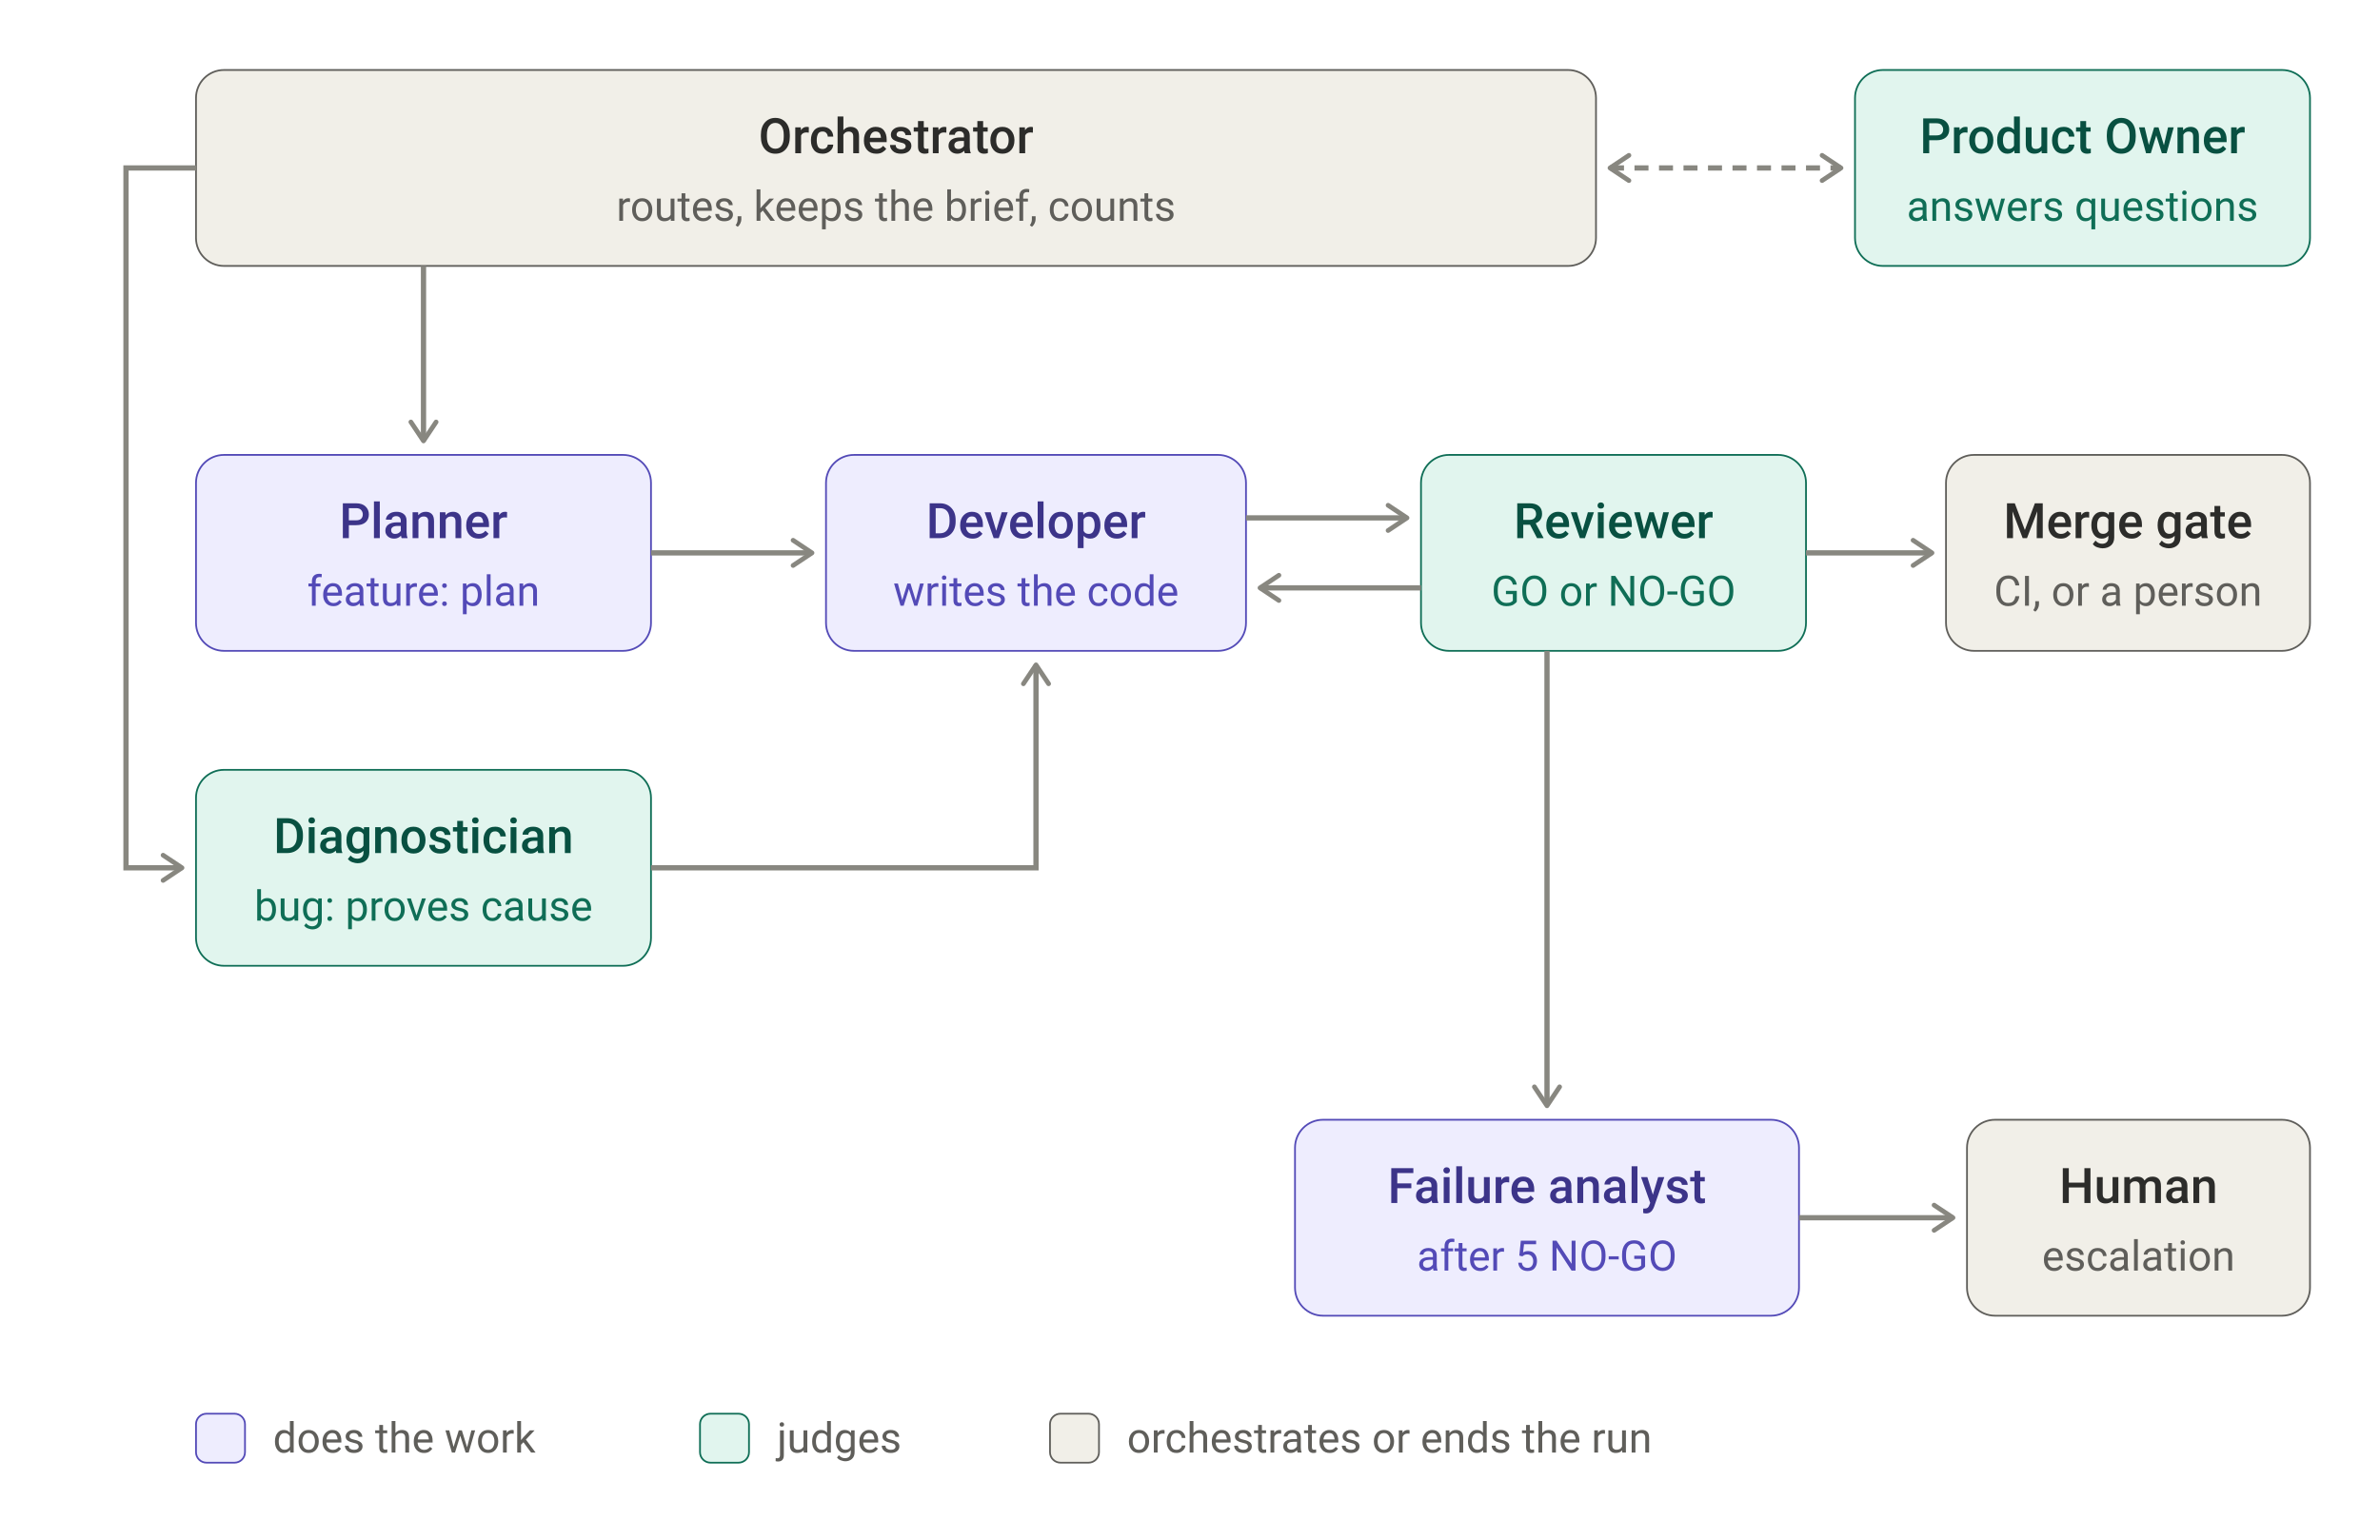
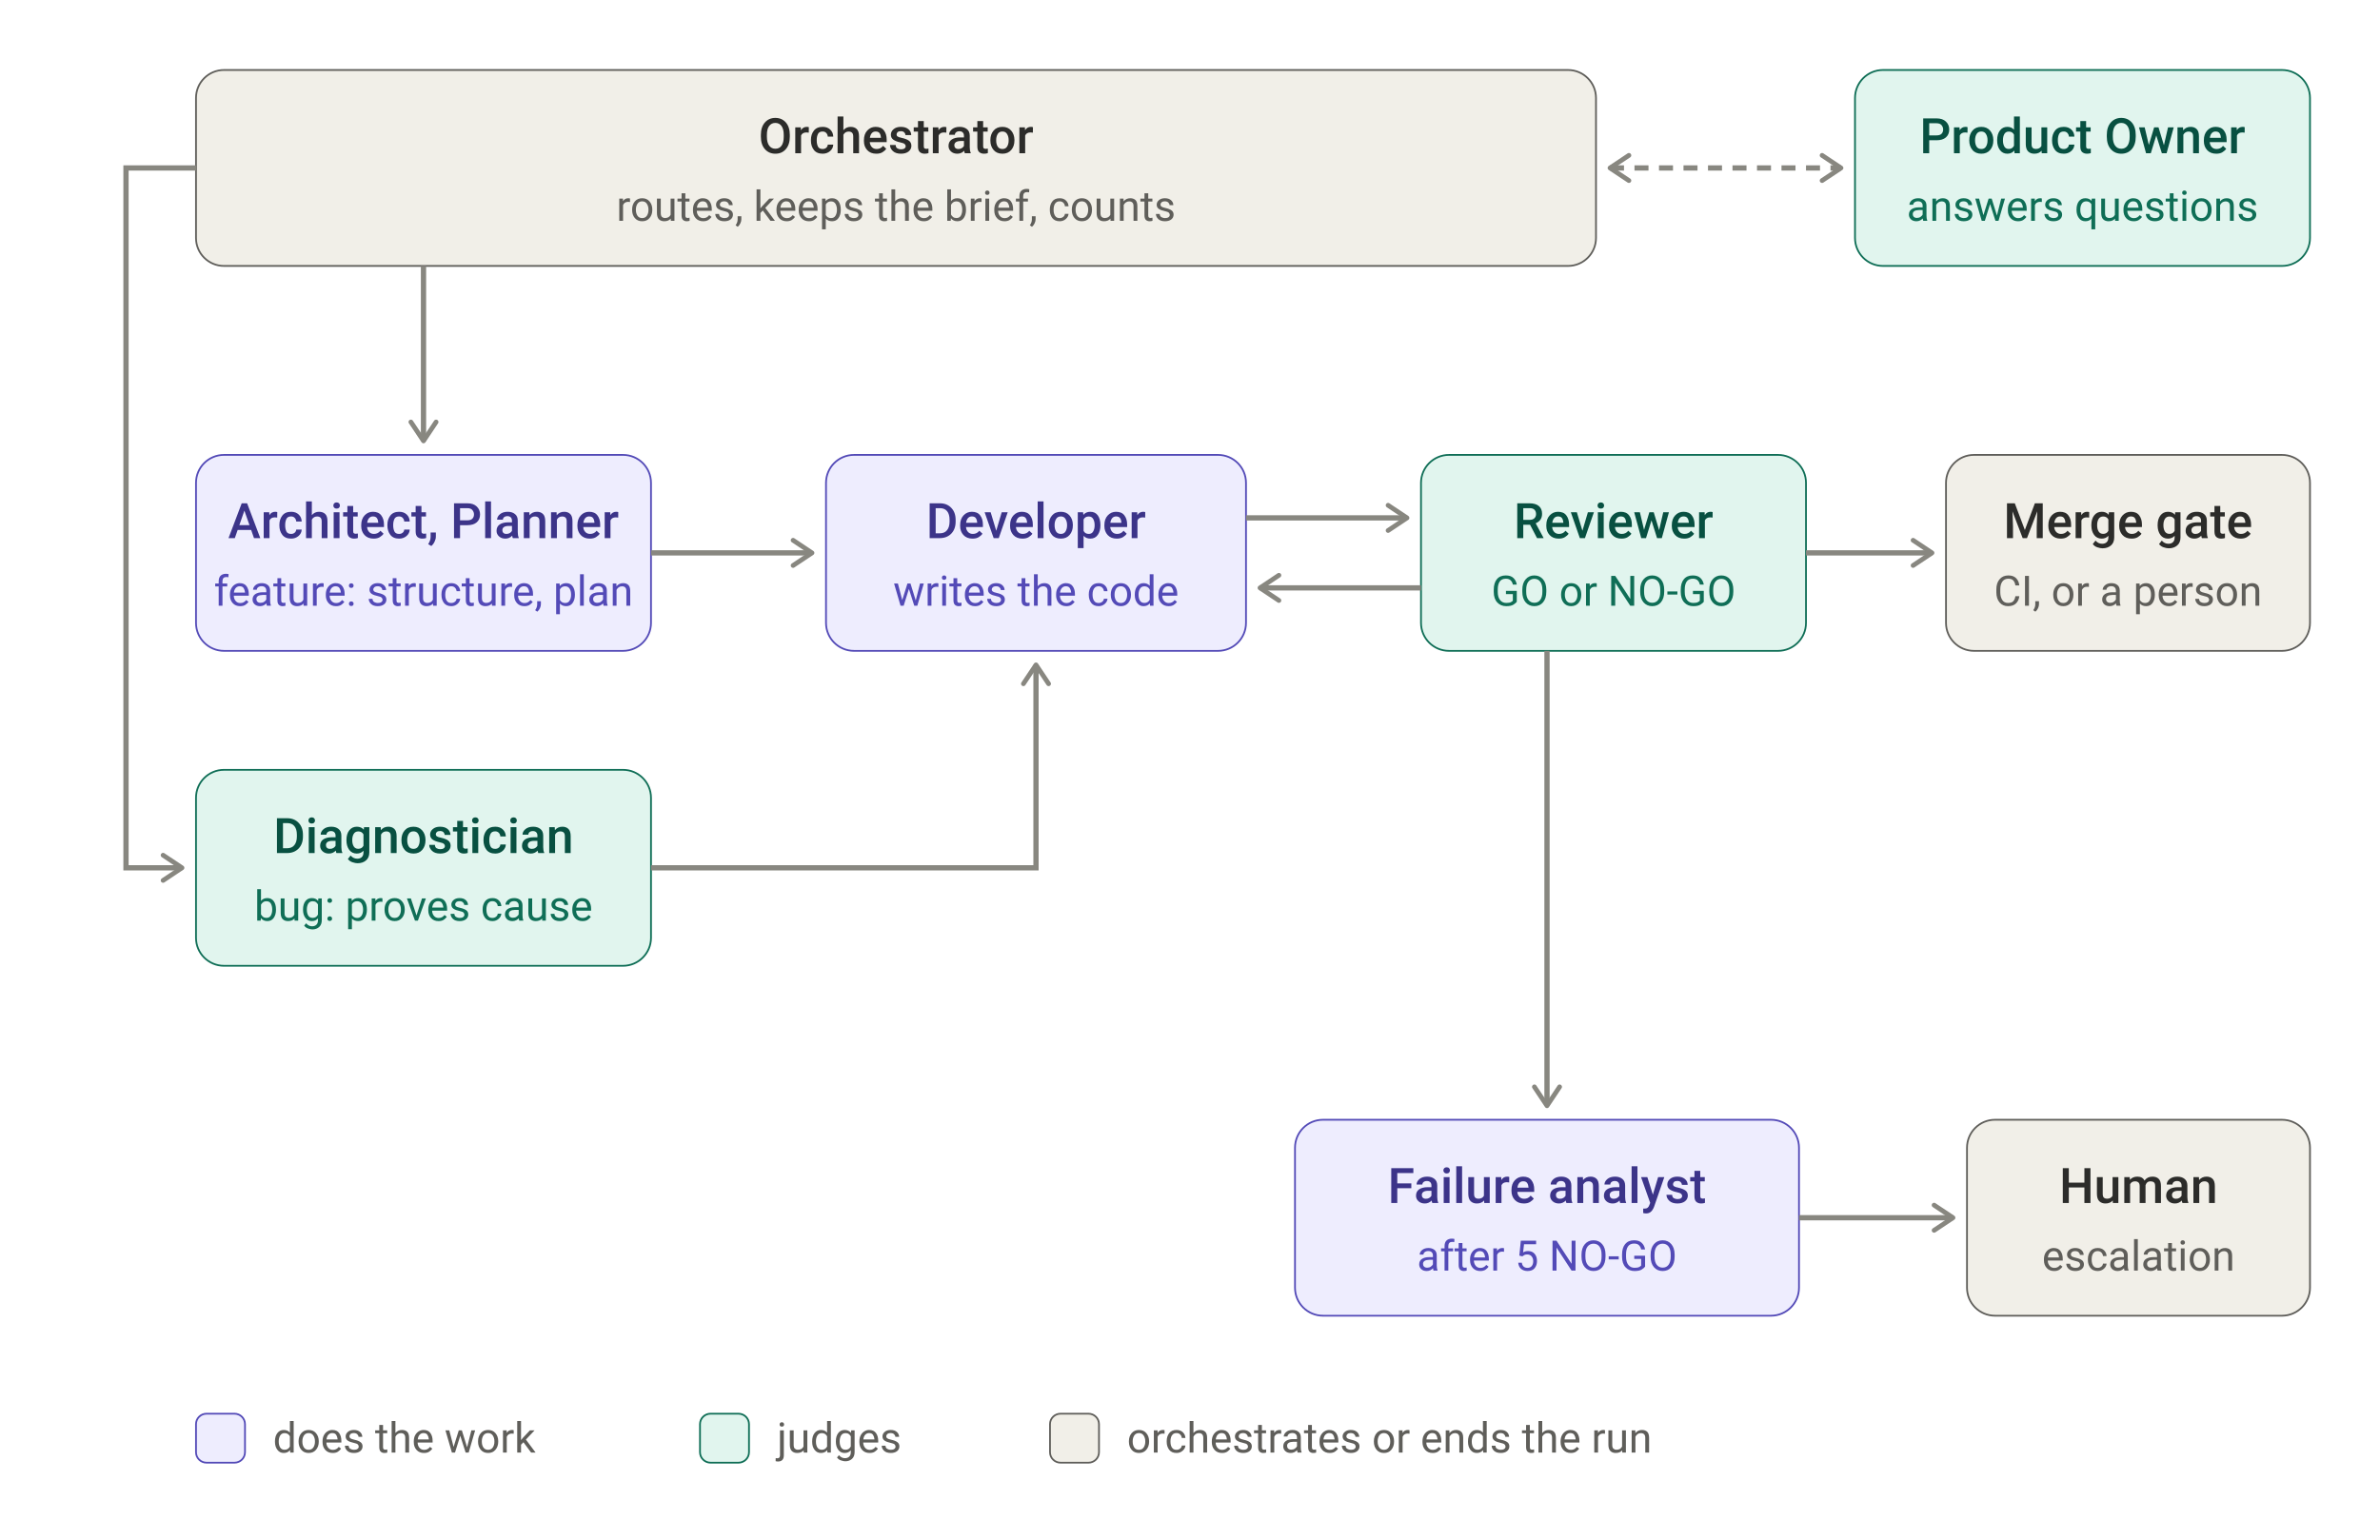
<svg xmlns="http://www.w3.org/2000/svg" width="680" viewBox="0 0 680 440" role="img">
  <style>
text{font-family:system-ui,-apple-system,"Segoe UI",Roboto,sans-serif}
.th{font-size:14px;font-weight:500}
.ts{font-size:12px}
.plain{fill:#5F5E5A}
.purple rect{fill:#EEEDFE;stroke:#534AB7}
.purple .th{fill:#3C3489}
.purple .ts{fill:#534AB7}
.teal rect{fill:#E1F5EE;stroke:#0F6E56}
.teal .th{fill:#085041}
.teal .ts{fill:#0F6E56}
.gray rect{fill:#F1EFE8;stroke:#5F5E5A}
.gray .th{fill:#2C2C2A}
.gray .ts{fill:#5F5E5A}
.key-purple{fill:#EEEDFE;stroke:#534AB7}
.key-teal{fill:#E1F5EE;stroke:#0F6E56}
.key-gray{fill:#F1EFE8;stroke:#5F5E5A}
.arr{fill:none;stroke:#888780;stroke-width:1.5}
@media (prefers-color-scheme: dark){
.plain{fill:#B4B2A9}
.purple rect{fill:#3C3489;stroke:#AFA9EC}
.purple .th{fill:#CECBF6}
.purple .ts{fill:#AFA9EC}
.teal rect{fill:#085041;stroke:#5DCAA5}
.teal .th{fill:#9FE1CB}
.teal .ts{fill:#5DCAA5}
.gray rect{fill:#444441;stroke:#B4B2A9}
.gray .th{fill:#F1EFE8}
.gray .ts{fill:#B4B2A9}
.key-purple{fill:#3C3489;stroke:#AFA9EC}
.key-teal{fill:#085041;stroke:#5DCAA5}
.key-gray{fill:#444441;stroke:#B4B2A9}
}
</style>
  <defs>
    <marker id="arrow" viewBox="0 0 10 10" refX="8" refY="5" markerWidth="6" markerHeight="6" orient="auto-start-reverse">
      <path d="M2 1L8 5L2 9" fill="none" stroke="#888780" stroke-width="1.5" stroke-linecap="round" stroke-linejoin="round" />
    </marker>
  </defs>
  <g class="gray">
    <rect x="56" y="20" width="400" height="56" rx="8" stroke-width="0.5" />
    <text class="th" x="256" y="39" text-anchor="middle" dominant-baseline="central">Orchestrator</text>
    <text class="ts" x="256" y="59" text-anchor="middle" dominant-baseline="central">routes, keeps the brief, counts</text>
  </g>
  <g class="teal">
    <rect x="530" y="20" width="130" height="56" rx="8" stroke-width="0.5" />
    <text class="th" x="595" y="39" text-anchor="middle" dominant-baseline="central">Product Owner</text>
    <text class="ts" x="595" y="59" text-anchor="middle" dominant-baseline="central">answers questions</text>
  </g>
  <path class="arr" d="M460 48 L526 48" stroke-dasharray="4 3" marker-start="url(#arrow)" marker-end="url(#arrow)" />
  <g class="purple">
    <rect x="56" y="130" width="130" height="56" rx="8" stroke-width="0.5" />
-     <text class="th" x="121" y="149" text-anchor="middle" dominant-baseline="central">Planner</text>
-     <text class="ts" x="121" y="169" text-anchor="middle" dominant-baseline="central">feature: plan</text>
+     <text class="th" x="121" y="149" text-anchor="middle" dominant-baseline="central">Architect, Planner</text>
+     <text class="ts" x="121" y="169" text-anchor="middle" dominant-baseline="central">feature: structure, plan</text>
  </g>
  <g class="teal">
    <rect x="56" y="220" width="130" height="56" rx="8" stroke-width="0.5" />
    <text class="th" x="121" y="239" text-anchor="middle" dominant-baseline="central">Diagnostician</text>
    <text class="ts" x="121" y="259" text-anchor="middle" dominant-baseline="central">bug: proves cause</text>
  </g>
  <g class="purple">
    <rect x="236" y="130" width="120" height="56" rx="8" stroke-width="0.5" />
    <text class="th" x="296" y="149" text-anchor="middle" dominant-baseline="central">Developer</text>
    <text class="ts" x="296" y="169" text-anchor="middle" dominant-baseline="central">writes the code</text>
  </g>
  <g class="teal">
    <rect x="406" y="130" width="110" height="56" rx="8" stroke-width="0.5" />
    <text class="th" x="461" y="149" text-anchor="middle" dominant-baseline="central">Reviewer</text>
    <text class="ts" x="461" y="169" text-anchor="middle" dominant-baseline="central">GO or NO-GO</text>
  </g>
  <g class="gray">
    <rect x="556" y="130" width="104" height="56" rx="8" stroke-width="0.5" />
    <text class="th" x="608" y="149" text-anchor="middle" dominant-baseline="central">Merge gate</text>
    <text class="ts" x="608" y="169" text-anchor="middle" dominant-baseline="central">CI, or a person</text>
  </g>
  <g class="purple">
    <rect x="370" y="320" width="144" height="56" rx="8" stroke-width="0.5" />
    <text class="th" x="442" y="339" text-anchor="middle" dominant-baseline="central">Failure analyst</text>
    <text class="ts" x="442" y="359" text-anchor="middle" dominant-baseline="central">after 5 NO-GO</text>
  </g>
  <g class="gray">
    <rect x="562" y="320" width="98" height="56" rx="8" stroke-width="0.5" />
    <text class="th" x="611" y="339" text-anchor="middle" dominant-baseline="central">Human</text>
    <text class="ts" x="611" y="359" text-anchor="middle" dominant-baseline="central">escalation</text>
  </g>
  <path class="arr" d="M121 76 L121 126" marker-end="url(#arrow)" />
  <path class="arr" d="M56 48 L36 48 L36 248 L52 248" marker-end="url(#arrow)" />
  <path class="arr" d="M186 248 L296 248 L296 190" marker-end="url(#arrow)" />
  <path class="arr" d="M186 158 L232 158" marker-end="url(#arrow)" />
  <path class="arr" d="M356 148 L402 148" marker-end="url(#arrow)" />
  <path class="arr" d="M406 168 L360 168" marker-end="url(#arrow)" />
  <path class="arr" d="M516 158 L552 158" marker-end="url(#arrow)" />
  <path class="arr" d="M442 186 L442 316" marker-end="url(#arrow)" />
  <path class="arr" d="M514 348 L558 348" marker-end="url(#arrow)" />
  <rect class="key-purple" x="56" y="404" width="14" height="14" rx="3" stroke-width="0.5" />
  <text class="ts plain" x="78" y="411" dominant-baseline="central">does the work</text>
  <rect class="key-teal" x="200" y="404" width="14" height="14" rx="3" stroke-width="0.5" />
  <text class="ts plain" x="222" y="411" dominant-baseline="central">judges</text>
  <rect class="key-gray" x="300" y="404" width="14" height="14" rx="3" stroke-width="0.5" />
  <text class="ts plain" x="322" y="411" dominant-baseline="central">orchestrates or ends the run</text>
</svg>
